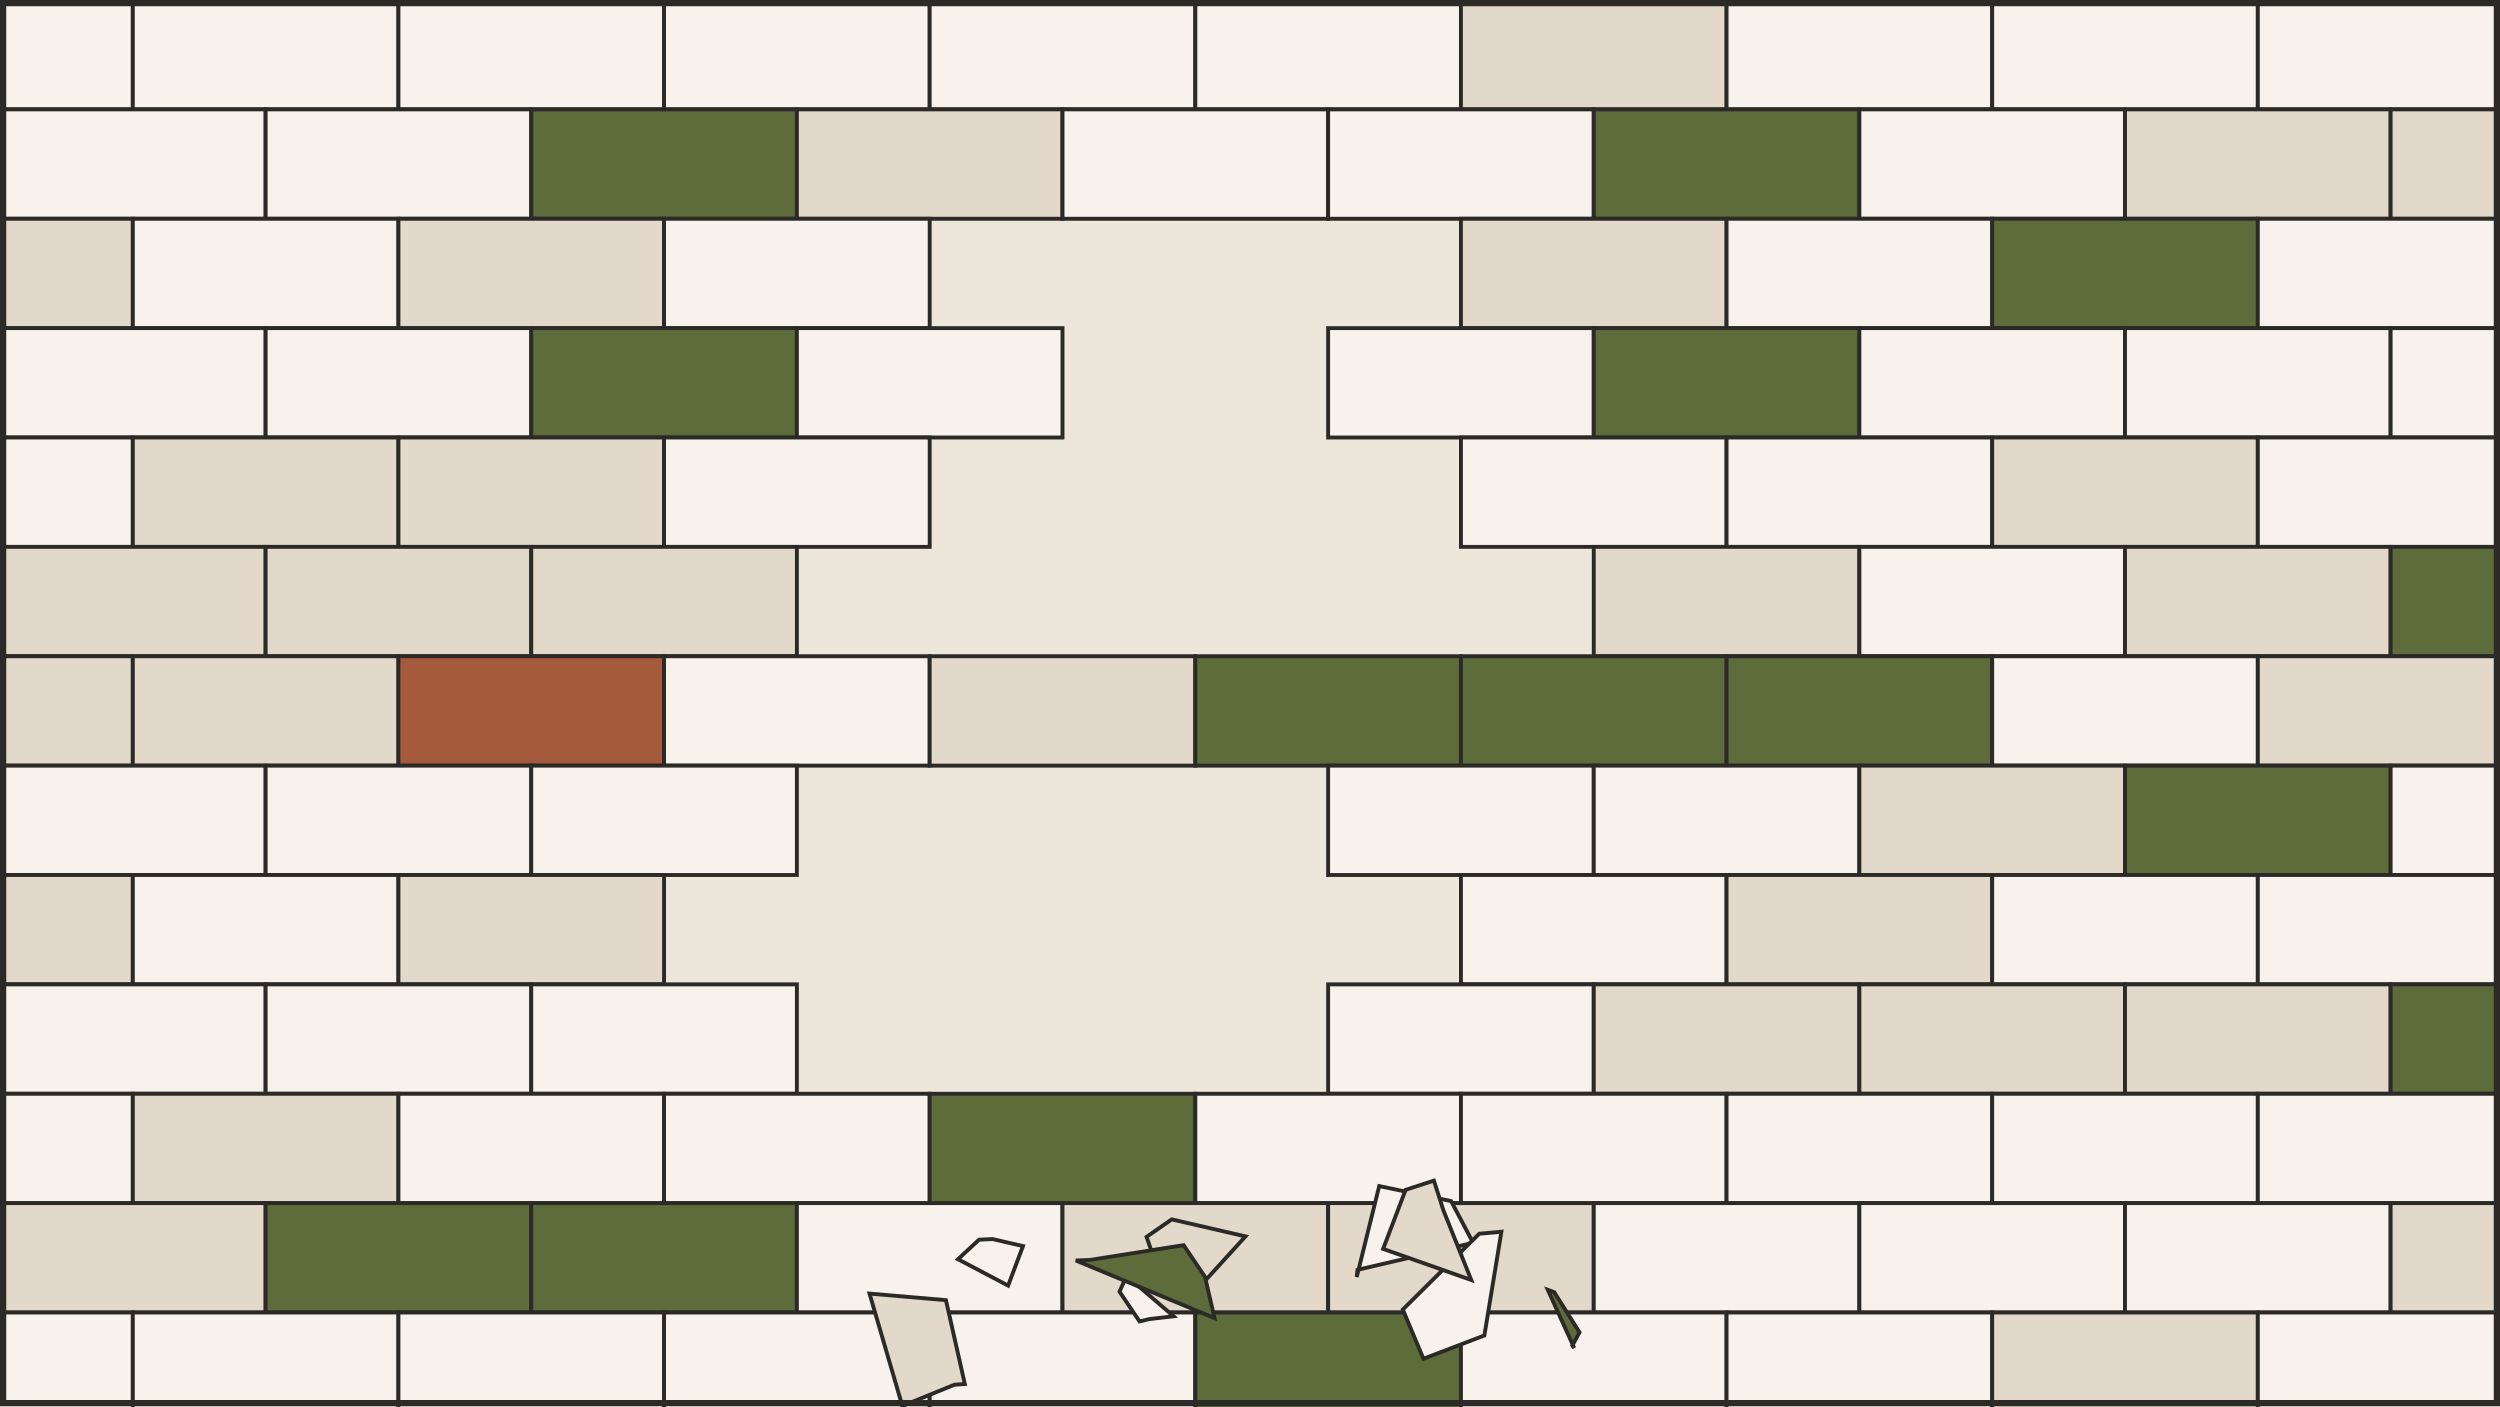
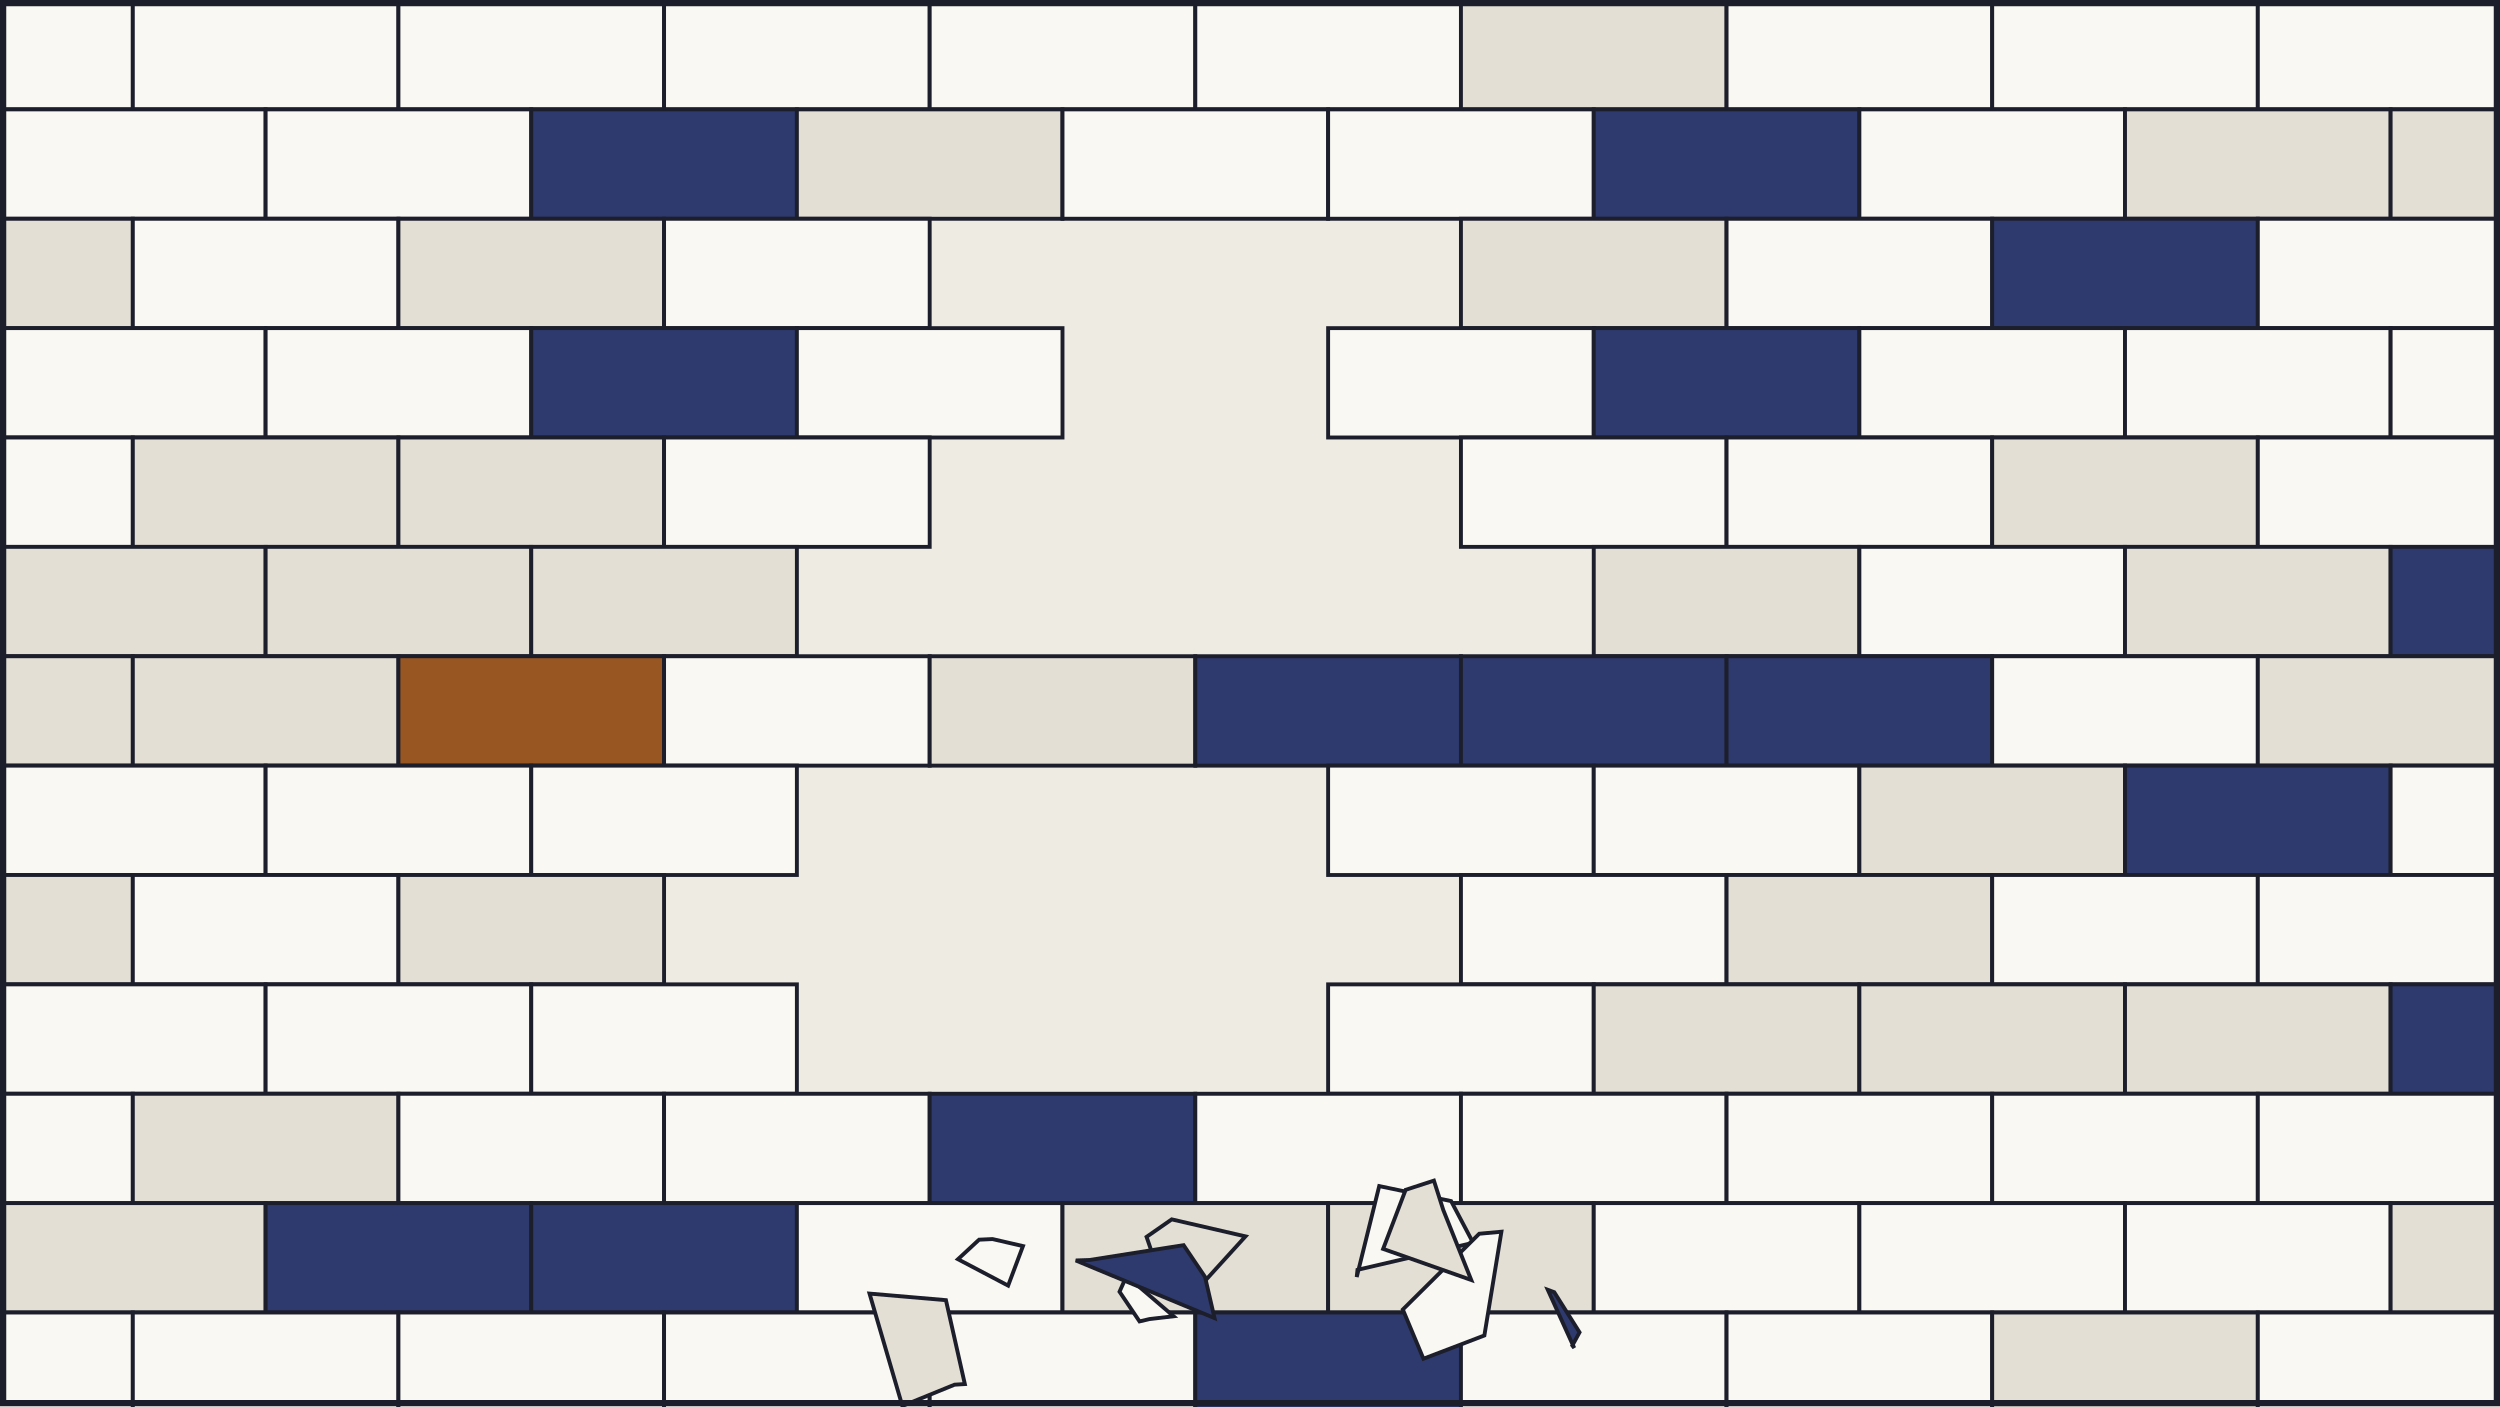
<svg xmlns="http://www.w3.org/2000/svg" viewBox="0 0 1600 900" width="1600" height="900">
-   <rect width="1600" height="900" fill="#EDE6DA" />
-   <rect x="-85.0" y="0.0" width="170" height="70" fill="#F7F3EC" stroke="#2B2A26" stroke-width="2.5" stroke-linecap="round" />
-   <rect x="85.0" y="0.0" width="170" height="70" fill="#F7F3EC" stroke="#2B2A26" stroke-width="2.5" stroke-linecap="round" />
-   <rect x="255.0" y="0.0" width="170" height="70" fill="#F7F3EC" stroke="#2B2A26" stroke-width="2.5" stroke-linecap="round" />
-   <rect x="425.0" y="0.0" width="170" height="70" fill="#F7F3EC" stroke="#2B2A26" stroke-width="2.5" stroke-linecap="round" />
-   <rect x="595.0" y="0.0" width="170" height="70" fill="#F7F3EC" stroke="#2B2A26" stroke-width="2.5" stroke-linecap="round" />
-   <rect x="765.0" y="0.0" width="170" height="70" fill="#F7F3EC" stroke="#2B2A26" stroke-width="2.5" stroke-linecap="round" />
-   <rect x="935.0" y="0.0" width="170" height="70" fill="#E2D9CA" stroke="#2B2A26" stroke-width="2.5" stroke-linecap="round" />
-   <rect x="1105.0" y="0.0" width="170" height="70" fill="#F7F3EC" stroke="#2B2A26" stroke-width="2.5" stroke-linecap="round" />
-   <rect x="1275.0" y="0.0" width="170" height="70" fill="#F7F3EC" stroke="#2B2A26" stroke-width="2.5" stroke-linecap="round" />
-   <rect x="1445.0" y="0.0" width="170" height="70" fill="#F7F3EC" stroke="#2B2A26" stroke-width="2.5" stroke-linecap="round" />
-   <rect x="1615.0" y="0.0" width="170" height="70" fill="#F7F3EC" stroke="#2B2A26" stroke-width="2.5" stroke-linecap="round" />
-   <rect x="0.0" y="70.0" width="170" height="70" fill="#F7F3EC" stroke="#2B2A26" stroke-width="2.5" stroke-linecap="round" />
-   <rect x="170.0" y="70.0" width="170" height="70" fill="#F7F3EC" stroke="#2B2A26" stroke-width="2.5" stroke-linecap="round" />
-   <rect x="340.0" y="70.0" width="170" height="70" fill="#5E6B3A" stroke="#2B2A26" stroke-width="2.5" stroke-linecap="round" />
-   <rect x="510.0" y="70.0" width="170" height="70" fill="#E2D9CA" stroke="#2B2A26" stroke-width="2.5" stroke-linecap="round" />
-   <rect x="680.0" y="70.0" width="170" height="70" fill="#F7F3EC" stroke="#2B2A26" stroke-width="2.5" stroke-linecap="round" />
-   <rect x="850.0" y="70.0" width="170" height="70" fill="#F7F3EC" stroke="#2B2A26" stroke-width="2.5" stroke-linecap="round" />
-   <rect x="1020.0" y="70.0" width="170" height="70" fill="#5E6B3A" stroke="#2B2A26" stroke-width="2.5" stroke-linecap="round" />
-   <rect x="1190.0" y="70.0" width="170" height="70" fill="#F7F3EC" stroke="#2B2A26" stroke-width="2.5" stroke-linecap="round" />
-   <rect x="1360.0" y="70.0" width="170" height="70" fill="#E2D9CA" stroke="#2B2A26" stroke-width="2.5" stroke-linecap="round" />
-   <rect x="1530.0" y="70.0" width="170" height="70" fill="#E2D9CA" stroke="#2B2A26" stroke-width="2.5" stroke-linecap="round" />
-   <rect x="1700.0" y="70.0" width="170" height="70" fill="#E2D9CA" stroke="#2B2A26" stroke-width="2.5" stroke-linecap="round" />
-   <rect x="-85.0" y="140.0" width="170" height="70" fill="#E2D9CA" stroke="#2B2A26" stroke-width="2.5" stroke-linecap="round" />
-   <rect x="85.0" y="140.0" width="170" height="70" fill="#F7F3EC" stroke="#2B2A26" stroke-width="2.5" stroke-linecap="round" />
-   <rect x="255.0" y="140.0" width="170" height="70" fill="#E2D9CA" stroke="#2B2A26" stroke-width="2.5" stroke-linecap="round" />
-   <rect x="425.0" y="140.0" width="170" height="70" fill="#F7F3EC" stroke="#2B2A26" stroke-width="2.5" stroke-linecap="round" />
-   <rect x="935.0" y="140.0" width="170" height="70" fill="#E2D9CA" stroke="#2B2A26" stroke-width="2.5" stroke-linecap="round" />
-   <rect x="1105.0" y="140.0" width="170" height="70" fill="#F7F3EC" stroke="#2B2A26" stroke-width="2.5" stroke-linecap="round" />
-   <rect x="1275.0" y="140.0" width="170" height="70" fill="#5E6B3A" stroke="#2B2A26" stroke-width="2.5" stroke-linecap="round" />
-   <rect x="1445.0" y="140.0" width="170" height="70" fill="#F7F3EC" stroke="#2B2A26" stroke-width="2.5" stroke-linecap="round" />
-   <rect x="1615.0" y="140.0" width="170" height="70" fill="#5E6B3A" stroke="#2B2A26" stroke-width="2.5" stroke-linecap="round" />
-   <rect x="0.0" y="210.0" width="170" height="70" fill="#F7F3EC" stroke="#2B2A26" stroke-width="2.5" stroke-linecap="round" />
-   <rect x="170.0" y="210.0" width="170" height="70" fill="#F7F3EC" stroke="#2B2A26" stroke-width="2.5" stroke-linecap="round" />
-   <rect x="340.0" y="210.0" width="170" height="70" fill="#5E6B3A" stroke="#2B2A26" stroke-width="2.5" stroke-linecap="round" />
-   <rect x="510.0" y="210.0" width="170" height="70" fill="#F7F3EC" stroke="#2B2A26" stroke-width="2.5" stroke-linecap="round" />
-   <rect x="850.0" y="210.0" width="170" height="70" fill="#F7F3EC" stroke="#2B2A26" stroke-width="2.5" stroke-linecap="round" />
-   <rect x="1020.0" y="210.0" width="170" height="70" fill="#5E6B3A" stroke="#2B2A26" stroke-width="2.5" stroke-linecap="round" />
-   <rect x="1190.0" y="210.0" width="170" height="70" fill="#F7F3EC" stroke="#2B2A26" stroke-width="2.5" stroke-linecap="round" />
-   <rect x="1360.0" y="210.0" width="170" height="70" fill="#F7F3EC" stroke="#2B2A26" stroke-width="2.5" stroke-linecap="round" />
-   <rect x="1530.0" y="210.0" width="170" height="70" fill="#F7F3EC" stroke="#2B2A26" stroke-width="2.5" stroke-linecap="round" />
-   <rect x="1700.0" y="210.0" width="170" height="70" fill="#5E6B3A" stroke="#2B2A26" stroke-width="2.5" stroke-linecap="round" />
-   <rect x="-85.0" y="280.0" width="170" height="70" fill="#F7F3EC" stroke="#2B2A26" stroke-width="2.5" stroke-linecap="round" />
-   <rect x="85.0" y="280.0" width="170" height="70" fill="#E2D9CA" stroke="#2B2A26" stroke-width="2.5" stroke-linecap="round" />
-   <rect x="255.0" y="280.0" width="170" height="70" fill="#E2D9CA" stroke="#2B2A26" stroke-width="2.5" stroke-linecap="round" />
-   <rect x="425.0" y="280.0" width="170" height="70" fill="#F7F3EC" stroke="#2B2A26" stroke-width="2.5" stroke-linecap="round" />
-   <rect x="935.0" y="280.0" width="170" height="70" fill="#F7F3EC" stroke="#2B2A26" stroke-width="2.5" stroke-linecap="round" />
-   <rect x="1105.0" y="280.0" width="170" height="70" fill="#F7F3EC" stroke="#2B2A26" stroke-width="2.5" stroke-linecap="round" />
-   <rect x="1275.0" y="280.0" width="170" height="70" fill="#E2D9CA" stroke="#2B2A26" stroke-width="2.5" stroke-linecap="round" />
-   <rect x="1445.0" y="280.0" width="170" height="70" fill="#F7F3EC" stroke="#2B2A26" stroke-width="2.5" stroke-linecap="round" />
-   <rect x="1615.0" y="280.0" width="170" height="70" fill="#5E6B3A" stroke="#2B2A26" stroke-width="2.5" stroke-linecap="round" />
-   <rect x="0.0" y="350.0" width="170" height="70" fill="#E2D9CA" stroke="#2B2A26" stroke-width="2.5" stroke-linecap="round" />
-   <rect x="170.0" y="350.0" width="170" height="70" fill="#E2D9CA" stroke="#2B2A26" stroke-width="2.5" stroke-linecap="round" />
-   <rect x="340.0" y="350.0" width="170" height="70" fill="#E2D9CA" stroke="#2B2A26" stroke-width="2.5" stroke-linecap="round" />
-   <rect x="1020.0" y="350.0" width="170" height="70" fill="#E2D9CA" stroke="#2B2A26" stroke-width="2.5" stroke-linecap="round" />
-   <rect x="1190.0" y="350.0" width="170" height="70" fill="#F7F3EC" stroke="#2B2A26" stroke-width="2.5" stroke-linecap="round" />
-   <rect x="1360.0" y="350.0" width="170" height="70" fill="#E2D9CA" stroke="#2B2A26" stroke-width="2.5" stroke-linecap="round" />
-   <rect x="1530.0" y="350.0" width="170" height="70" fill="#5E6B3A" stroke="#2B2A26" stroke-width="2.5" stroke-linecap="round" />
-   <rect x="1700.0" y="350.0" width="170" height="70" fill="#E2D9CA" stroke="#2B2A26" stroke-width="2.5" stroke-linecap="round" />
-   <rect x="-85.0" y="420.0" width="170" height="70" fill="#E2D9CA" stroke="#2B2A26" stroke-width="2.5" stroke-linecap="round" />
-   <rect x="85.0" y="420.0" width="170" height="70" fill="#E2D9CA" stroke="#2B2A26" stroke-width="2.5" stroke-linecap="round" />
-   <rect x="255.0" y="420.0" width="170" height="70" fill="#A45A3B" stroke="#2B2A26" stroke-width="2.5" stroke-linecap="round" />
-   <rect x="425.0" y="420.0" width="170" height="70" fill="#F7F3EC" stroke="#2B2A26" stroke-width="2.5" stroke-linecap="round" />
-   <rect x="595.0" y="420.0" width="170" height="70" fill="#E2D9CA" stroke="#2B2A26" stroke-width="2.5" stroke-linecap="round" />
-   <rect x="765.0" y="420.0" width="170" height="70" fill="#5E6B3A" stroke="#2B2A26" stroke-width="2.5" stroke-linecap="round" />
-   <rect x="935.0" y="420.0" width="170" height="70" fill="#5E6B3A" stroke="#2B2A26" stroke-width="2.5" stroke-linecap="round" />
-   <rect x="1105.0" y="420.0" width="170" height="70" fill="#5E6B3A" stroke="#2B2A26" stroke-width="2.5" stroke-linecap="round" />
-   <rect x="1275.0" y="420.0" width="170" height="70" fill="#F7F3EC" stroke="#2B2A26" stroke-width="2.5" stroke-linecap="round" />
-   <rect x="1445.0" y="420.0" width="170" height="70" fill="#E2D9CA" stroke="#2B2A26" stroke-width="2.5" stroke-linecap="round" />
-   <rect x="1615.0" y="420.0" width="170" height="70" fill="#E2D9CA" stroke="#2B2A26" stroke-width="2.5" stroke-linecap="round" />
-   <rect x="0.0" y="490.0" width="170" height="70" fill="#F7F3EC" stroke="#2B2A26" stroke-width="2.5" stroke-linecap="round" />
-   <rect x="170.0" y="490.0" width="170" height="70" fill="#F7F3EC" stroke="#2B2A26" stroke-width="2.5" stroke-linecap="round" />
-   <rect x="340.0" y="490.0" width="170" height="70" fill="#F7F3EC" stroke="#2B2A26" stroke-width="2.5" stroke-linecap="round" />
-   <rect x="850.0" y="490.0" width="170" height="70" fill="#F7F3EC" stroke="#2B2A26" stroke-width="2.5" stroke-linecap="round" />
-   <rect x="1020.0" y="490.0" width="170" height="70" fill="#F7F3EC" stroke="#2B2A26" stroke-width="2.5" stroke-linecap="round" />
-   <rect x="1190.0" y="490.0" width="170" height="70" fill="#E2D9CA" stroke="#2B2A26" stroke-width="2.5" stroke-linecap="round" />
-   <rect x="1360.0" y="490.0" width="170" height="70" fill="#5E6B3A" stroke="#2B2A26" stroke-width="2.5" stroke-linecap="round" />
-   <rect x="1530.0" y="490.0" width="170" height="70" fill="#F7F3EC" stroke="#2B2A26" stroke-width="2.5" stroke-linecap="round" />
-   <rect x="1700.0" y="490.0" width="170" height="70" fill="#F7F3EC" stroke="#2B2A26" stroke-width="2.5" stroke-linecap="round" />
-   <rect x="-85.0" y="560.0" width="170" height="70" fill="#E2D9CA" stroke="#2B2A26" stroke-width="2.5" stroke-linecap="round" />
-   <rect x="85.0" y="560.0" width="170" height="70" fill="#F7F3EC" stroke="#2B2A26" stroke-width="2.5" stroke-linecap="round" />
-   <rect x="255.0" y="560.0" width="170" height="70" fill="#E2D9CA" stroke="#2B2A26" stroke-width="2.5" stroke-linecap="round" />
-   <rect x="935.0" y="560.0" width="170" height="70" fill="#F7F3EC" stroke="#2B2A26" stroke-width="2.5" stroke-linecap="round" />
-   <rect x="1105.0" y="560.0" width="170" height="70" fill="#E2D9CA" stroke="#2B2A26" stroke-width="2.5" stroke-linecap="round" />
-   <rect x="1275.0" y="560.0" width="170" height="70" fill="#F7F3EC" stroke="#2B2A26" stroke-width="2.5" stroke-linecap="round" />
-   <rect x="1445.0" y="560.0" width="170" height="70" fill="#F7F3EC" stroke="#2B2A26" stroke-width="2.5" stroke-linecap="round" />
-   <rect x="1615.0" y="560.0" width="170" height="70" fill="#F7F3EC" stroke="#2B2A26" stroke-width="2.5" stroke-linecap="round" />
-   <rect x="0.0" y="630.0" width="170" height="70" fill="#F7F3EC" stroke="#2B2A26" stroke-width="2.5" stroke-linecap="round" />
-   <rect x="170.0" y="630.0" width="170" height="70" fill="#F7F3EC" stroke="#2B2A26" stroke-width="2.5" stroke-linecap="round" />
-   <rect x="340.0" y="630.0" width="170" height="70" fill="#F7F3EC" stroke="#2B2A26" stroke-width="2.5" stroke-linecap="round" />
-   <rect x="850.0" y="630.0" width="170" height="70" fill="#F7F3EC" stroke="#2B2A26" stroke-width="2.5" stroke-linecap="round" />
-   <rect x="1020.0" y="630.0" width="170" height="70" fill="#E2D9CA" stroke="#2B2A26" stroke-width="2.5" stroke-linecap="round" />
-   <rect x="1190.0" y="630.0" width="170" height="70" fill="#E2D9CA" stroke="#2B2A26" stroke-width="2.5" stroke-linecap="round" />
-   <rect x="1360.0" y="630.0" width="170" height="70" fill="#E2D9CA" stroke="#2B2A26" stroke-width="2.5" stroke-linecap="round" />
-   <rect x="1530.0" y="630.0" width="170" height="70" fill="#5E6B3A" stroke="#2B2A26" stroke-width="2.5" stroke-linecap="round" />
-   <rect x="1700.0" y="630.0" width="170" height="70" fill="#E2D9CA" stroke="#2B2A26" stroke-width="2.5" stroke-linecap="round" />
-   <rect x="-85.0" y="700.0" width="170" height="70" fill="#F7F3EC" stroke="#2B2A26" stroke-width="2.5" stroke-linecap="round" />
-   <rect x="85.0" y="700.0" width="170" height="70" fill="#E2D9CA" stroke="#2B2A26" stroke-width="2.5" stroke-linecap="round" />
-   <rect x="255.0" y="700.0" width="170" height="70" fill="#F7F3EC" stroke="#2B2A26" stroke-width="2.5" stroke-linecap="round" />
-   <rect x="425.0" y="700.0" width="170" height="70" fill="#F7F3EC" stroke="#2B2A26" stroke-width="2.5" stroke-linecap="round" />
-   <rect x="595.0" y="700.0" width="170" height="70" fill="#5E6B3A" stroke="#2B2A26" stroke-width="2.5" stroke-linecap="round" />
-   <rect x="765.0" y="700.0" width="170" height="70" fill="#F7F3EC" stroke="#2B2A26" stroke-width="2.5" stroke-linecap="round" />
-   <rect x="935.0" y="700.0" width="170" height="70" fill="#F7F3EC" stroke="#2B2A26" stroke-width="2.5" stroke-linecap="round" />
-   <rect x="1105.0" y="700.0" width="170" height="70" fill="#F7F3EC" stroke="#2B2A26" stroke-width="2.5" stroke-linecap="round" />
-   <rect x="1275.0" y="700.0" width="170" height="70" fill="#F7F3EC" stroke="#2B2A26" stroke-width="2.5" stroke-linecap="round" />
-   <rect x="1445.0" y="700.0" width="170" height="70" fill="#F7F3EC" stroke="#2B2A26" stroke-width="2.5" stroke-linecap="round" />
-   <rect x="1615.0" y="700.0" width="170" height="70" fill="#E2D9CA" stroke="#2B2A26" stroke-width="2.5" stroke-linecap="round" />
-   <rect x="0.0" y="770.0" width="170" height="70" fill="#E2D9CA" stroke="#2B2A26" stroke-width="2.5" stroke-linecap="round" />
-   <rect x="170.0" y="770.0" width="170" height="70" fill="#5E6B3A" stroke="#2B2A26" stroke-width="2.5" stroke-linecap="round" />
-   <rect x="340.0" y="770.0" width="170" height="70" fill="#5E6B3A" stroke="#2B2A26" stroke-width="2.5" stroke-linecap="round" />
-   <rect x="510.0" y="770.0" width="170" height="70" fill="#F7F3EC" stroke="#2B2A26" stroke-width="2.5" stroke-linecap="round" />
-   <rect x="680.0" y="770.0" width="170" height="70" fill="#E2D9CA" stroke="#2B2A26" stroke-width="2.5" stroke-linecap="round" />
-   <rect x="850.0" y="770.0" width="170" height="70" fill="#E2D9CA" stroke="#2B2A26" stroke-width="2.5" stroke-linecap="round" />
-   <rect x="1020.0" y="770.0" width="170" height="70" fill="#F7F3EC" stroke="#2B2A26" stroke-width="2.5" stroke-linecap="round" />
-   <rect x="1190.0" y="770.0" width="170" height="70" fill="#F7F3EC" stroke="#2B2A26" stroke-width="2.5" stroke-linecap="round" />
-   <rect x="1360.0" y="770.0" width="170" height="70" fill="#F7F3EC" stroke="#2B2A26" stroke-width="2.5" stroke-linecap="round" />
-   <rect x="1530.0" y="770.0" width="170" height="70" fill="#E2D9CA" stroke="#2B2A26" stroke-width="2.5" stroke-linecap="round" />
-   <rect x="1700.0" y="770.0" width="170" height="70" fill="#E2D9CA" stroke="#2B2A26" stroke-width="2.5" stroke-linecap="round" />
-   <rect x="-85.0" y="840.0" width="170" height="70" fill="#F7F3EC" stroke="#2B2A26" stroke-width="2.5" stroke-linecap="round" />
-   <rect x="85.0" y="840.0" width="170" height="70" fill="#F7F3EC" stroke="#2B2A26" stroke-width="2.5" stroke-linecap="round" />
-   <rect x="255.0" y="840.0" width="170" height="70" fill="#F7F3EC" stroke="#2B2A26" stroke-width="2.5" stroke-linecap="round" />
-   <rect x="425.0" y="840.0" width="170" height="70" fill="#F7F3EC" stroke="#2B2A26" stroke-width="2.5" stroke-linecap="round" />
-   <rect x="595.0" y="840.0" width="170" height="70" fill="#F7F3EC" stroke="#2B2A26" stroke-width="2.5" stroke-linecap="round" />
-   <rect x="765.0" y="840.0" width="170" height="70" fill="#5E6B3A" stroke="#2B2A26" stroke-width="2.5" stroke-linecap="round" />
-   <rect x="935.0" y="840.0" width="170" height="70" fill="#F7F3EC" stroke="#2B2A26" stroke-width="2.5" stroke-linecap="round" />
-   <rect x="1105.0" y="840.0" width="170" height="70" fill="#F7F3EC" stroke="#2B2A26" stroke-width="2.5" stroke-linecap="round" />
-   <rect x="1275.0" y="840.0" width="170" height="70" fill="#E2D9CA" stroke="#2B2A26" stroke-width="2.5" stroke-linecap="round" />
-   <rect x="1445.0" y="840.0" width="170" height="70" fill="#F7F3EC" stroke="#2B2A26" stroke-width="2.5" stroke-linecap="round" />
-   <rect x="1615.0" y="840.0" width="170" height="70" fill="#F7F3EC" stroke="#2B2A26" stroke-width="2.5" stroke-linecap="round" />
-   <polygon points="942.8,795.4 868.8,812.7 868.3,817.3 882.7,759.1 928.7,768.7" fill="#F7F3EC" stroke="#2B2A26" stroke-width="2.5" stroke-linecap="round" />
-   <polygon points="617.5,885.8 610.9,886.2 577.5,899.8 556.5,827.9 605.4,832.1" fill="#E2D9CA" stroke="#2B2A26" stroke-width="2.5" stroke-linecap="round" />
-   <polygon points="751.1,842.4 735.7,844.2 729.3,845.7 716.5,826.7 721.0,816.6" fill="#F7F3EC" stroke="#2B2A26" stroke-width="2.5" stroke-linecap="round" />
-   <polygon points="645.2,822.8 613.1,805.9 626.6,793.4 635.2,793.0 654.7,797.5" fill="#F7F3EC" stroke="#2B2A26" stroke-width="2.5" stroke-linecap="round" />
-   <polygon points="760.6,831.4 744.8,823.6 733.8,791.6 749.9,780.4 797.1,791.3" fill="#E2D9CA" stroke="#2B2A26" stroke-width="2.5" stroke-linecap="round" />
-   <polygon points="1010.9,852.7 1006.3,861.1 1007.5,862.7 990.6,825.5 994.7,827.0" fill="#5E6B3A" stroke="#2B2A26" stroke-width="2.5" stroke-linecap="round" />
-   <polygon points="950.0,854.7 911.0,869.6 897.8,838.1 946.7,789.6 960.9,788.3" fill="#F7F3EC" stroke="#2B2A26" stroke-width="2.5" stroke-linecap="round" />
-   <polygon points="941.6,819.2 885.2,799.3 899.6,761.5 917.7,755.6 923.7,774.4" fill="#E2D9CA" stroke="#2B2A26" stroke-width="2.5" stroke-linecap="round" />
-   <polygon points="777.3,843.6 688.5,806.7 697.3,806.4 757.5,796.9 771.2,817.2" fill="#5E6B3A" stroke="#2B2A26" stroke-width="2.5" stroke-linecap="round" />
-   <rect x="2" y="2" width="1596" height="896" fill="none" stroke="#2B2A26" stroke-width="4" />
+   <rect width="1600" height="900" fill="#EEEBE3" />
+   <rect x="-85.0" y="0.0" width="170" height="70" fill="#FAF8F2" stroke="#1C1E2B" stroke-width="2.5" stroke-linecap="round" />
+   <rect x="85.0" y="0.0" width="170" height="70" fill="#FAF8F2" stroke="#1C1E2B" stroke-width="2.5" stroke-linecap="round" />
+   <rect x="255.0" y="0.0" width="170" height="70" fill="#FAF8F2" stroke="#1C1E2B" stroke-width="2.5" stroke-linecap="round" />
+   <rect x="425.0" y="0.0" width="170" height="70" fill="#FAF8F2" stroke="#1C1E2B" stroke-width="2.5" stroke-linecap="round" />
+   <rect x="595.0" y="0.0" width="170" height="70" fill="#FAF8F2" stroke="#1C1E2B" stroke-width="2.5" stroke-linecap="round" />
+   <rect x="765.0" y="0.0" width="170" height="70" fill="#FAF8F2" stroke="#1C1E2B" stroke-width="2.5" stroke-linecap="round" />
+   <rect x="935.0" y="0.0" width="170" height="70" fill="#E3DFD4" stroke="#1C1E2B" stroke-width="2.5" stroke-linecap="round" />
+   <rect x="1105.0" y="0.0" width="170" height="70" fill="#FAF8F2" stroke="#1C1E2B" stroke-width="2.5" stroke-linecap="round" />
+   <rect x="1275.0" y="0.0" width="170" height="70" fill="#FAF8F2" stroke="#1C1E2B" stroke-width="2.5" stroke-linecap="round" />
+   <rect x="1445.0" y="0.0" width="170" height="70" fill="#FAF8F2" stroke="#1C1E2B" stroke-width="2.5" stroke-linecap="round" />
+   <rect x="1615.0" y="0.0" width="170" height="70" fill="#FAF8F2" stroke="#1C1E2B" stroke-width="2.5" stroke-linecap="round" />
+   <rect x="0.0" y="70.0" width="170" height="70" fill="#FAF8F2" stroke="#1C1E2B" stroke-width="2.5" stroke-linecap="round" />
+   <rect x="170.0" y="70.0" width="170" height="70" fill="#FAF8F2" stroke="#1C1E2B" stroke-width="2.5" stroke-linecap="round" />
+   <rect x="340.0" y="70.0" width="170" height="70" fill="#2E3A6E" stroke="#1C1E2B" stroke-width="2.5" stroke-linecap="round" />
+   <rect x="510.0" y="70.0" width="170" height="70" fill="#E3DFD4" stroke="#1C1E2B" stroke-width="2.5" stroke-linecap="round" />
+   <rect x="680.0" y="70.0" width="170" height="70" fill="#FAF8F2" stroke="#1C1E2B" stroke-width="2.5" stroke-linecap="round" />
+   <rect x="850.0" y="70.0" width="170" height="70" fill="#FAF8F2" stroke="#1C1E2B" stroke-width="2.5" stroke-linecap="round" />
+   <rect x="1020.0" y="70.0" width="170" height="70" fill="#2E3A6E" stroke="#1C1E2B" stroke-width="2.5" stroke-linecap="round" />
+   <rect x="1190.0" y="70.0" width="170" height="70" fill="#FAF8F2" stroke="#1C1E2B" stroke-width="2.5" stroke-linecap="round" />
+   <rect x="1360.0" y="70.0" width="170" height="70" fill="#E3DFD4" stroke="#1C1E2B" stroke-width="2.5" stroke-linecap="round" />
+   <rect x="1530.0" y="70.0" width="170" height="70" fill="#E3DFD4" stroke="#1C1E2B" stroke-width="2.5" stroke-linecap="round" />
+   <rect x="1700.0" y="70.0" width="170" height="70" fill="#E3DFD4" stroke="#1C1E2B" stroke-width="2.5" stroke-linecap="round" />
+   <rect x="-85.0" y="140.0" width="170" height="70" fill="#E3DFD4" stroke="#1C1E2B" stroke-width="2.5" stroke-linecap="round" />
+   <rect x="85.0" y="140.0" width="170" height="70" fill="#FAF8F2" stroke="#1C1E2B" stroke-width="2.5" stroke-linecap="round" />
+   <rect x="255.0" y="140.0" width="170" height="70" fill="#E3DFD4" stroke="#1C1E2B" stroke-width="2.5" stroke-linecap="round" />
+   <rect x="425.0" y="140.0" width="170" height="70" fill="#FAF8F2" stroke="#1C1E2B" stroke-width="2.5" stroke-linecap="round" />
+   <rect x="935.0" y="140.0" width="170" height="70" fill="#E3DFD4" stroke="#1C1E2B" stroke-width="2.5" stroke-linecap="round" />
+   <rect x="1105.0" y="140.0" width="170" height="70" fill="#FAF8F2" stroke="#1C1E2B" stroke-width="2.5" stroke-linecap="round" />
+   <rect x="1275.0" y="140.0" width="170" height="70" fill="#2E3A6E" stroke="#1C1E2B" stroke-width="2.5" stroke-linecap="round" />
+   <rect x="1445.0" y="140.0" width="170" height="70" fill="#FAF8F2" stroke="#1C1E2B" stroke-width="2.5" stroke-linecap="round" />
+   <rect x="1615.0" y="140.0" width="170" height="70" fill="#2E3A6E" stroke="#1C1E2B" stroke-width="2.5" stroke-linecap="round" />
+   <rect x="0.0" y="210.0" width="170" height="70" fill="#FAF8F2" stroke="#1C1E2B" stroke-width="2.5" stroke-linecap="round" />
+   <rect x="170.0" y="210.0" width="170" height="70" fill="#FAF8F2" stroke="#1C1E2B" stroke-width="2.5" stroke-linecap="round" />
+   <rect x="340.0" y="210.0" width="170" height="70" fill="#2E3A6E" stroke="#1C1E2B" stroke-width="2.5" stroke-linecap="round" />
+   <rect x="510.0" y="210.0" width="170" height="70" fill="#FAF8F2" stroke="#1C1E2B" stroke-width="2.5" stroke-linecap="round" />
+   <rect x="850.0" y="210.0" width="170" height="70" fill="#FAF8F2" stroke="#1C1E2B" stroke-width="2.5" stroke-linecap="round" />
+   <rect x="1020.0" y="210.0" width="170" height="70" fill="#2E3A6E" stroke="#1C1E2B" stroke-width="2.5" stroke-linecap="round" />
+   <rect x="1190.0" y="210.0" width="170" height="70" fill="#FAF8F2" stroke="#1C1E2B" stroke-width="2.5" stroke-linecap="round" />
+   <rect x="1360.0" y="210.0" width="170" height="70" fill="#FAF8F2" stroke="#1C1E2B" stroke-width="2.5" stroke-linecap="round" />
+   <rect x="1530.0" y="210.0" width="170" height="70" fill="#FAF8F2" stroke="#1C1E2B" stroke-width="2.5" stroke-linecap="round" />
+   <rect x="1700.0" y="210.0" width="170" height="70" fill="#2E3A6E" stroke="#1C1E2B" stroke-width="2.5" stroke-linecap="round" />
+   <rect x="-85.0" y="280.0" width="170" height="70" fill="#FAF8F2" stroke="#1C1E2B" stroke-width="2.5" stroke-linecap="round" />
+   <rect x="85.0" y="280.0" width="170" height="70" fill="#E3DFD4" stroke="#1C1E2B" stroke-width="2.5" stroke-linecap="round" />
+   <rect x="255.0" y="280.0" width="170" height="70" fill="#E3DFD4" stroke="#1C1E2B" stroke-width="2.5" stroke-linecap="round" />
+   <rect x="425.0" y="280.0" width="170" height="70" fill="#FAF8F2" stroke="#1C1E2B" stroke-width="2.5" stroke-linecap="round" />
+   <rect x="935.0" y="280.0" width="170" height="70" fill="#FAF8F2" stroke="#1C1E2B" stroke-width="2.5" stroke-linecap="round" />
+   <rect x="1105.0" y="280.0" width="170" height="70" fill="#FAF8F2" stroke="#1C1E2B" stroke-width="2.5" stroke-linecap="round" />
+   <rect x="1275.0" y="280.0" width="170" height="70" fill="#E3DFD4" stroke="#1C1E2B" stroke-width="2.5" stroke-linecap="round" />
+   <rect x="1445.0" y="280.0" width="170" height="70" fill="#FAF8F2" stroke="#1C1E2B" stroke-width="2.5" stroke-linecap="round" />
+   <rect x="1615.0" y="280.0" width="170" height="70" fill="#2E3A6E" stroke="#1C1E2B" stroke-width="2.5" stroke-linecap="round" />
+   <rect x="0.0" y="350.0" width="170" height="70" fill="#E3DFD4" stroke="#1C1E2B" stroke-width="2.5" stroke-linecap="round" />
+   <rect x="170.0" y="350.0" width="170" height="70" fill="#E3DFD4" stroke="#1C1E2B" stroke-width="2.5" stroke-linecap="round" />
+   <rect x="340.0" y="350.0" width="170" height="70" fill="#E3DFD4" stroke="#1C1E2B" stroke-width="2.5" stroke-linecap="round" />
+   <rect x="1020.0" y="350.0" width="170" height="70" fill="#E3DFD4" stroke="#1C1E2B" stroke-width="2.5" stroke-linecap="round" />
+   <rect x="1190.0" y="350.0" width="170" height="70" fill="#FAF8F2" stroke="#1C1E2B" stroke-width="2.5" stroke-linecap="round" />
+   <rect x="1360.0" y="350.0" width="170" height="70" fill="#E3DFD4" stroke="#1C1E2B" stroke-width="2.5" stroke-linecap="round" />
+   <rect x="1530.0" y="350.0" width="170" height="70" fill="#2E3A6E" stroke="#1C1E2B" stroke-width="2.5" stroke-linecap="round" />
+   <rect x="1700.0" y="350.0" width="170" height="70" fill="#E3DFD4" stroke="#1C1E2B" stroke-width="2.5" stroke-linecap="round" />
+   <rect x="-85.0" y="420.0" width="170" height="70" fill="#E3DFD4" stroke="#1C1E2B" stroke-width="2.5" stroke-linecap="round" />
+   <rect x="85.0" y="420.0" width="170" height="70" fill="#E3DFD4" stroke="#1C1E2B" stroke-width="2.5" stroke-linecap="round" />
+   <rect x="255.0" y="420.0" width="170" height="70" fill="#985623" stroke="#1C1E2B" stroke-width="2.5" stroke-linecap="round" />
+   <rect x="425.0" y="420.0" width="170" height="70" fill="#FAF8F2" stroke="#1C1E2B" stroke-width="2.5" stroke-linecap="round" />
+   <rect x="595.0" y="420.0" width="170" height="70" fill="#E3DFD4" stroke="#1C1E2B" stroke-width="2.5" stroke-linecap="round" />
+   <rect x="765.0" y="420.0" width="170" height="70" fill="#2E3A6E" stroke="#1C1E2B" stroke-width="2.5" stroke-linecap="round" />
+   <rect x="935.0" y="420.0" width="170" height="70" fill="#2E3A6E" stroke="#1C1E2B" stroke-width="2.5" stroke-linecap="round" />
+   <rect x="1105.0" y="420.0" width="170" height="70" fill="#2E3A6E" stroke="#1C1E2B" stroke-width="2.5" stroke-linecap="round" />
+   <rect x="1275.0" y="420.0" width="170" height="70" fill="#FAF8F2" stroke="#1C1E2B" stroke-width="2.5" stroke-linecap="round" />
+   <rect x="1445.0" y="420.0" width="170" height="70" fill="#E3DFD4" stroke="#1C1E2B" stroke-width="2.5" stroke-linecap="round" />
+   <rect x="1615.0" y="420.0" width="170" height="70" fill="#E3DFD4" stroke="#1C1E2B" stroke-width="2.5" stroke-linecap="round" />
+   <rect x="0.0" y="490.0" width="170" height="70" fill="#FAF8F2" stroke="#1C1E2B" stroke-width="2.5" stroke-linecap="round" />
+   <rect x="170.0" y="490.0" width="170" height="70" fill="#FAF8F2" stroke="#1C1E2B" stroke-width="2.5" stroke-linecap="round" />
+   <rect x="340.0" y="490.0" width="170" height="70" fill="#FAF8F2" stroke="#1C1E2B" stroke-width="2.5" stroke-linecap="round" />
+   <rect x="850.0" y="490.0" width="170" height="70" fill="#FAF8F2" stroke="#1C1E2B" stroke-width="2.5" stroke-linecap="round" />
+   <rect x="1020.0" y="490.0" width="170" height="70" fill="#FAF8F2" stroke="#1C1E2B" stroke-width="2.5" stroke-linecap="round" />
+   <rect x="1190.0" y="490.0" width="170" height="70" fill="#E3DFD4" stroke="#1C1E2B" stroke-width="2.5" stroke-linecap="round" />
+   <rect x="1360.0" y="490.0" width="170" height="70" fill="#2E3A6E" stroke="#1C1E2B" stroke-width="2.5" stroke-linecap="round" />
+   <rect x="1530.0" y="490.0" width="170" height="70" fill="#FAF8F2" stroke="#1C1E2B" stroke-width="2.5" stroke-linecap="round" />
+   <rect x="1700.0" y="490.0" width="170" height="70" fill="#FAF8F2" stroke="#1C1E2B" stroke-width="2.5" stroke-linecap="round" />
+   <rect x="-85.0" y="560.0" width="170" height="70" fill="#E3DFD4" stroke="#1C1E2B" stroke-width="2.5" stroke-linecap="round" />
+   <rect x="85.0" y="560.0" width="170" height="70" fill="#FAF8F2" stroke="#1C1E2B" stroke-width="2.5" stroke-linecap="round" />
+   <rect x="255.0" y="560.0" width="170" height="70" fill="#E3DFD4" stroke="#1C1E2B" stroke-width="2.5" stroke-linecap="round" />
+   <rect x="935.0" y="560.0" width="170" height="70" fill="#FAF8F2" stroke="#1C1E2B" stroke-width="2.5" stroke-linecap="round" />
+   <rect x="1105.0" y="560.0" width="170" height="70" fill="#E3DFD4" stroke="#1C1E2B" stroke-width="2.5" stroke-linecap="round" />
+   <rect x="1275.0" y="560.0" width="170" height="70" fill="#FAF8F2" stroke="#1C1E2B" stroke-width="2.5" stroke-linecap="round" />
+   <rect x="1445.0" y="560.0" width="170" height="70" fill="#FAF8F2" stroke="#1C1E2B" stroke-width="2.5" stroke-linecap="round" />
+   <rect x="1615.0" y="560.0" width="170" height="70" fill="#FAF8F2" stroke="#1C1E2B" stroke-width="2.5" stroke-linecap="round" />
+   <rect x="0.0" y="630.0" width="170" height="70" fill="#FAF8F2" stroke="#1C1E2B" stroke-width="2.5" stroke-linecap="round" />
+   <rect x="170.0" y="630.0" width="170" height="70" fill="#FAF8F2" stroke="#1C1E2B" stroke-width="2.5" stroke-linecap="round" />
+   <rect x="340.0" y="630.0" width="170" height="70" fill="#FAF8F2" stroke="#1C1E2B" stroke-width="2.5" stroke-linecap="round" />
+   <rect x="850.0" y="630.0" width="170" height="70" fill="#FAF8F2" stroke="#1C1E2B" stroke-width="2.5" stroke-linecap="round" />
+   <rect x="1020.0" y="630.0" width="170" height="70" fill="#E3DFD4" stroke="#1C1E2B" stroke-width="2.5" stroke-linecap="round" />
+   <rect x="1190.0" y="630.0" width="170" height="70" fill="#E3DFD4" stroke="#1C1E2B" stroke-width="2.5" stroke-linecap="round" />
+   <rect x="1360.0" y="630.0" width="170" height="70" fill="#E3DFD4" stroke="#1C1E2B" stroke-width="2.5" stroke-linecap="round" />
+   <rect x="1530.0" y="630.0" width="170" height="70" fill="#2E3A6E" stroke="#1C1E2B" stroke-width="2.5" stroke-linecap="round" />
+   <rect x="1700.0" y="630.0" width="170" height="70" fill="#E3DFD4" stroke="#1C1E2B" stroke-width="2.5" stroke-linecap="round" />
+   <rect x="-85.0" y="700.0" width="170" height="70" fill="#FAF8F2" stroke="#1C1E2B" stroke-width="2.5" stroke-linecap="round" />
+   <rect x="85.0" y="700.0" width="170" height="70" fill="#E3DFD4" stroke="#1C1E2B" stroke-width="2.5" stroke-linecap="round" />
+   <rect x="255.0" y="700.0" width="170" height="70" fill="#FAF8F2" stroke="#1C1E2B" stroke-width="2.5" stroke-linecap="round" />
+   <rect x="425.0" y="700.0" width="170" height="70" fill="#FAF8F2" stroke="#1C1E2B" stroke-width="2.5" stroke-linecap="round" />
+   <rect x="595.0" y="700.0" width="170" height="70" fill="#2E3A6E" stroke="#1C1E2B" stroke-width="2.5" stroke-linecap="round" />
+   <rect x="765.0" y="700.0" width="170" height="70" fill="#FAF8F2" stroke="#1C1E2B" stroke-width="2.5" stroke-linecap="round" />
+   <rect x="935.0" y="700.0" width="170" height="70" fill="#FAF8F2" stroke="#1C1E2B" stroke-width="2.5" stroke-linecap="round" />
+   <rect x="1105.0" y="700.0" width="170" height="70" fill="#FAF8F2" stroke="#1C1E2B" stroke-width="2.5" stroke-linecap="round" />
+   <rect x="1275.0" y="700.0" width="170" height="70" fill="#FAF8F2" stroke="#1C1E2B" stroke-width="2.5" stroke-linecap="round" />
+   <rect x="1445.0" y="700.0" width="170" height="70" fill="#FAF8F2" stroke="#1C1E2B" stroke-width="2.5" stroke-linecap="round" />
+   <rect x="1615.0" y="700.0" width="170" height="70" fill="#E3DFD4" stroke="#1C1E2B" stroke-width="2.5" stroke-linecap="round" />
+   <rect x="0.0" y="770.0" width="170" height="70" fill="#E3DFD4" stroke="#1C1E2B" stroke-width="2.5" stroke-linecap="round" />
+   <rect x="170.0" y="770.0" width="170" height="70" fill="#2E3A6E" stroke="#1C1E2B" stroke-width="2.5" stroke-linecap="round" />
+   <rect x="340.0" y="770.0" width="170" height="70" fill="#2E3A6E" stroke="#1C1E2B" stroke-width="2.5" stroke-linecap="round" />
+   <rect x="510.0" y="770.0" width="170" height="70" fill="#FAF8F2" stroke="#1C1E2B" stroke-width="2.5" stroke-linecap="round" />
+   <rect x="680.0" y="770.0" width="170" height="70" fill="#E3DFD4" stroke="#1C1E2B" stroke-width="2.5" stroke-linecap="round" />
+   <rect x="850.0" y="770.0" width="170" height="70" fill="#E3DFD4" stroke="#1C1E2B" stroke-width="2.5" stroke-linecap="round" />
+   <rect x="1020.0" y="770.0" width="170" height="70" fill="#FAF8F2" stroke="#1C1E2B" stroke-width="2.5" stroke-linecap="round" />
+   <rect x="1190.0" y="770.0" width="170" height="70" fill="#FAF8F2" stroke="#1C1E2B" stroke-width="2.5" stroke-linecap="round" />
+   <rect x="1360.0" y="770.0" width="170" height="70" fill="#FAF8F2" stroke="#1C1E2B" stroke-width="2.5" stroke-linecap="round" />
+   <rect x="1530.0" y="770.0" width="170" height="70" fill="#E3DFD4" stroke="#1C1E2B" stroke-width="2.5" stroke-linecap="round" />
+   <rect x="1700.0" y="770.0" width="170" height="70" fill="#E3DFD4" stroke="#1C1E2B" stroke-width="2.5" stroke-linecap="round" />
+   <rect x="-85.0" y="840.0" width="170" height="70" fill="#FAF8F2" stroke="#1C1E2B" stroke-width="2.5" stroke-linecap="round" />
+   <rect x="85.0" y="840.0" width="170" height="70" fill="#FAF8F2" stroke="#1C1E2B" stroke-width="2.5" stroke-linecap="round" />
+   <rect x="255.0" y="840.0" width="170" height="70" fill="#FAF8F2" stroke="#1C1E2B" stroke-width="2.5" stroke-linecap="round" />
+   <rect x="425.0" y="840.0" width="170" height="70" fill="#FAF8F2" stroke="#1C1E2B" stroke-width="2.5" stroke-linecap="round" />
+   <rect x="595.0" y="840.0" width="170" height="70" fill="#FAF8F2" stroke="#1C1E2B" stroke-width="2.5" stroke-linecap="round" />
+   <rect x="765.0" y="840.0" width="170" height="70" fill="#2E3A6E" stroke="#1C1E2B" stroke-width="2.5" stroke-linecap="round" />
+   <rect x="935.0" y="840.0" width="170" height="70" fill="#FAF8F2" stroke="#1C1E2B" stroke-width="2.5" stroke-linecap="round" />
+   <rect x="1105.0" y="840.0" width="170" height="70" fill="#FAF8F2" stroke="#1C1E2B" stroke-width="2.5" stroke-linecap="round" />
+   <rect x="1275.0" y="840.0" width="170" height="70" fill="#E3DFD4" stroke="#1C1E2B" stroke-width="2.5" stroke-linecap="round" />
+   <rect x="1445.0" y="840.0" width="170" height="70" fill="#FAF8F2" stroke="#1C1E2B" stroke-width="2.5" stroke-linecap="round" />
+   <rect x="1615.0" y="840.0" width="170" height="70" fill="#FAF8F2" stroke="#1C1E2B" stroke-width="2.5" stroke-linecap="round" />
+   <polygon points="942.8,795.4 868.8,812.7 868.3,817.3 882.7,759.1 928.7,768.7" fill="#FAF8F2" stroke="#1C1E2B" stroke-width="2.5" stroke-linecap="round" />
+   <polygon points="617.5,885.8 610.9,886.2 577.5,899.8 556.5,827.9 605.4,832.1" fill="#E3DFD4" stroke="#1C1E2B" stroke-width="2.5" stroke-linecap="round" />
+   <polygon points="751.1,842.4 735.7,844.2 729.3,845.7 716.5,826.7 721.0,816.6" fill="#FAF8F2" stroke="#1C1E2B" stroke-width="2.5" stroke-linecap="round" />
+   <polygon points="645.2,822.8 613.1,805.9 626.6,793.4 635.2,793.0 654.7,797.5" fill="#FAF8F2" stroke="#1C1E2B" stroke-width="2.5" stroke-linecap="round" />
+   <polygon points="760.6,831.4 744.8,823.6 733.8,791.6 749.9,780.4 797.1,791.3" fill="#E3DFD4" stroke="#1C1E2B" stroke-width="2.5" stroke-linecap="round" />
+   <polygon points="1010.9,852.7 1006.3,861.1 1007.5,862.7 990.6,825.5 994.7,827.0" fill="#2E3A6E" stroke="#1C1E2B" stroke-width="2.5" stroke-linecap="round" />
+   <polygon points="950.0,854.7 911.0,869.6 897.8,838.1 946.7,789.6 960.9,788.3" fill="#FAF8F2" stroke="#1C1E2B" stroke-width="2.5" stroke-linecap="round" />
+   <polygon points="941.6,819.2 885.2,799.3 899.6,761.5 917.7,755.6 923.7,774.4" fill="#E3DFD4" stroke="#1C1E2B" stroke-width="2.5" stroke-linecap="round" />
+   <polygon points="777.3,843.6 688.5,806.7 697.3,806.4 757.5,796.9 771.2,817.2" fill="#2E3A6E" stroke="#1C1E2B" stroke-width="2.5" stroke-linecap="round" />
+   <rect x="2" y="2" width="1596" height="896" fill="none" stroke="#1C1E2B" stroke-width="4" />
</svg>
